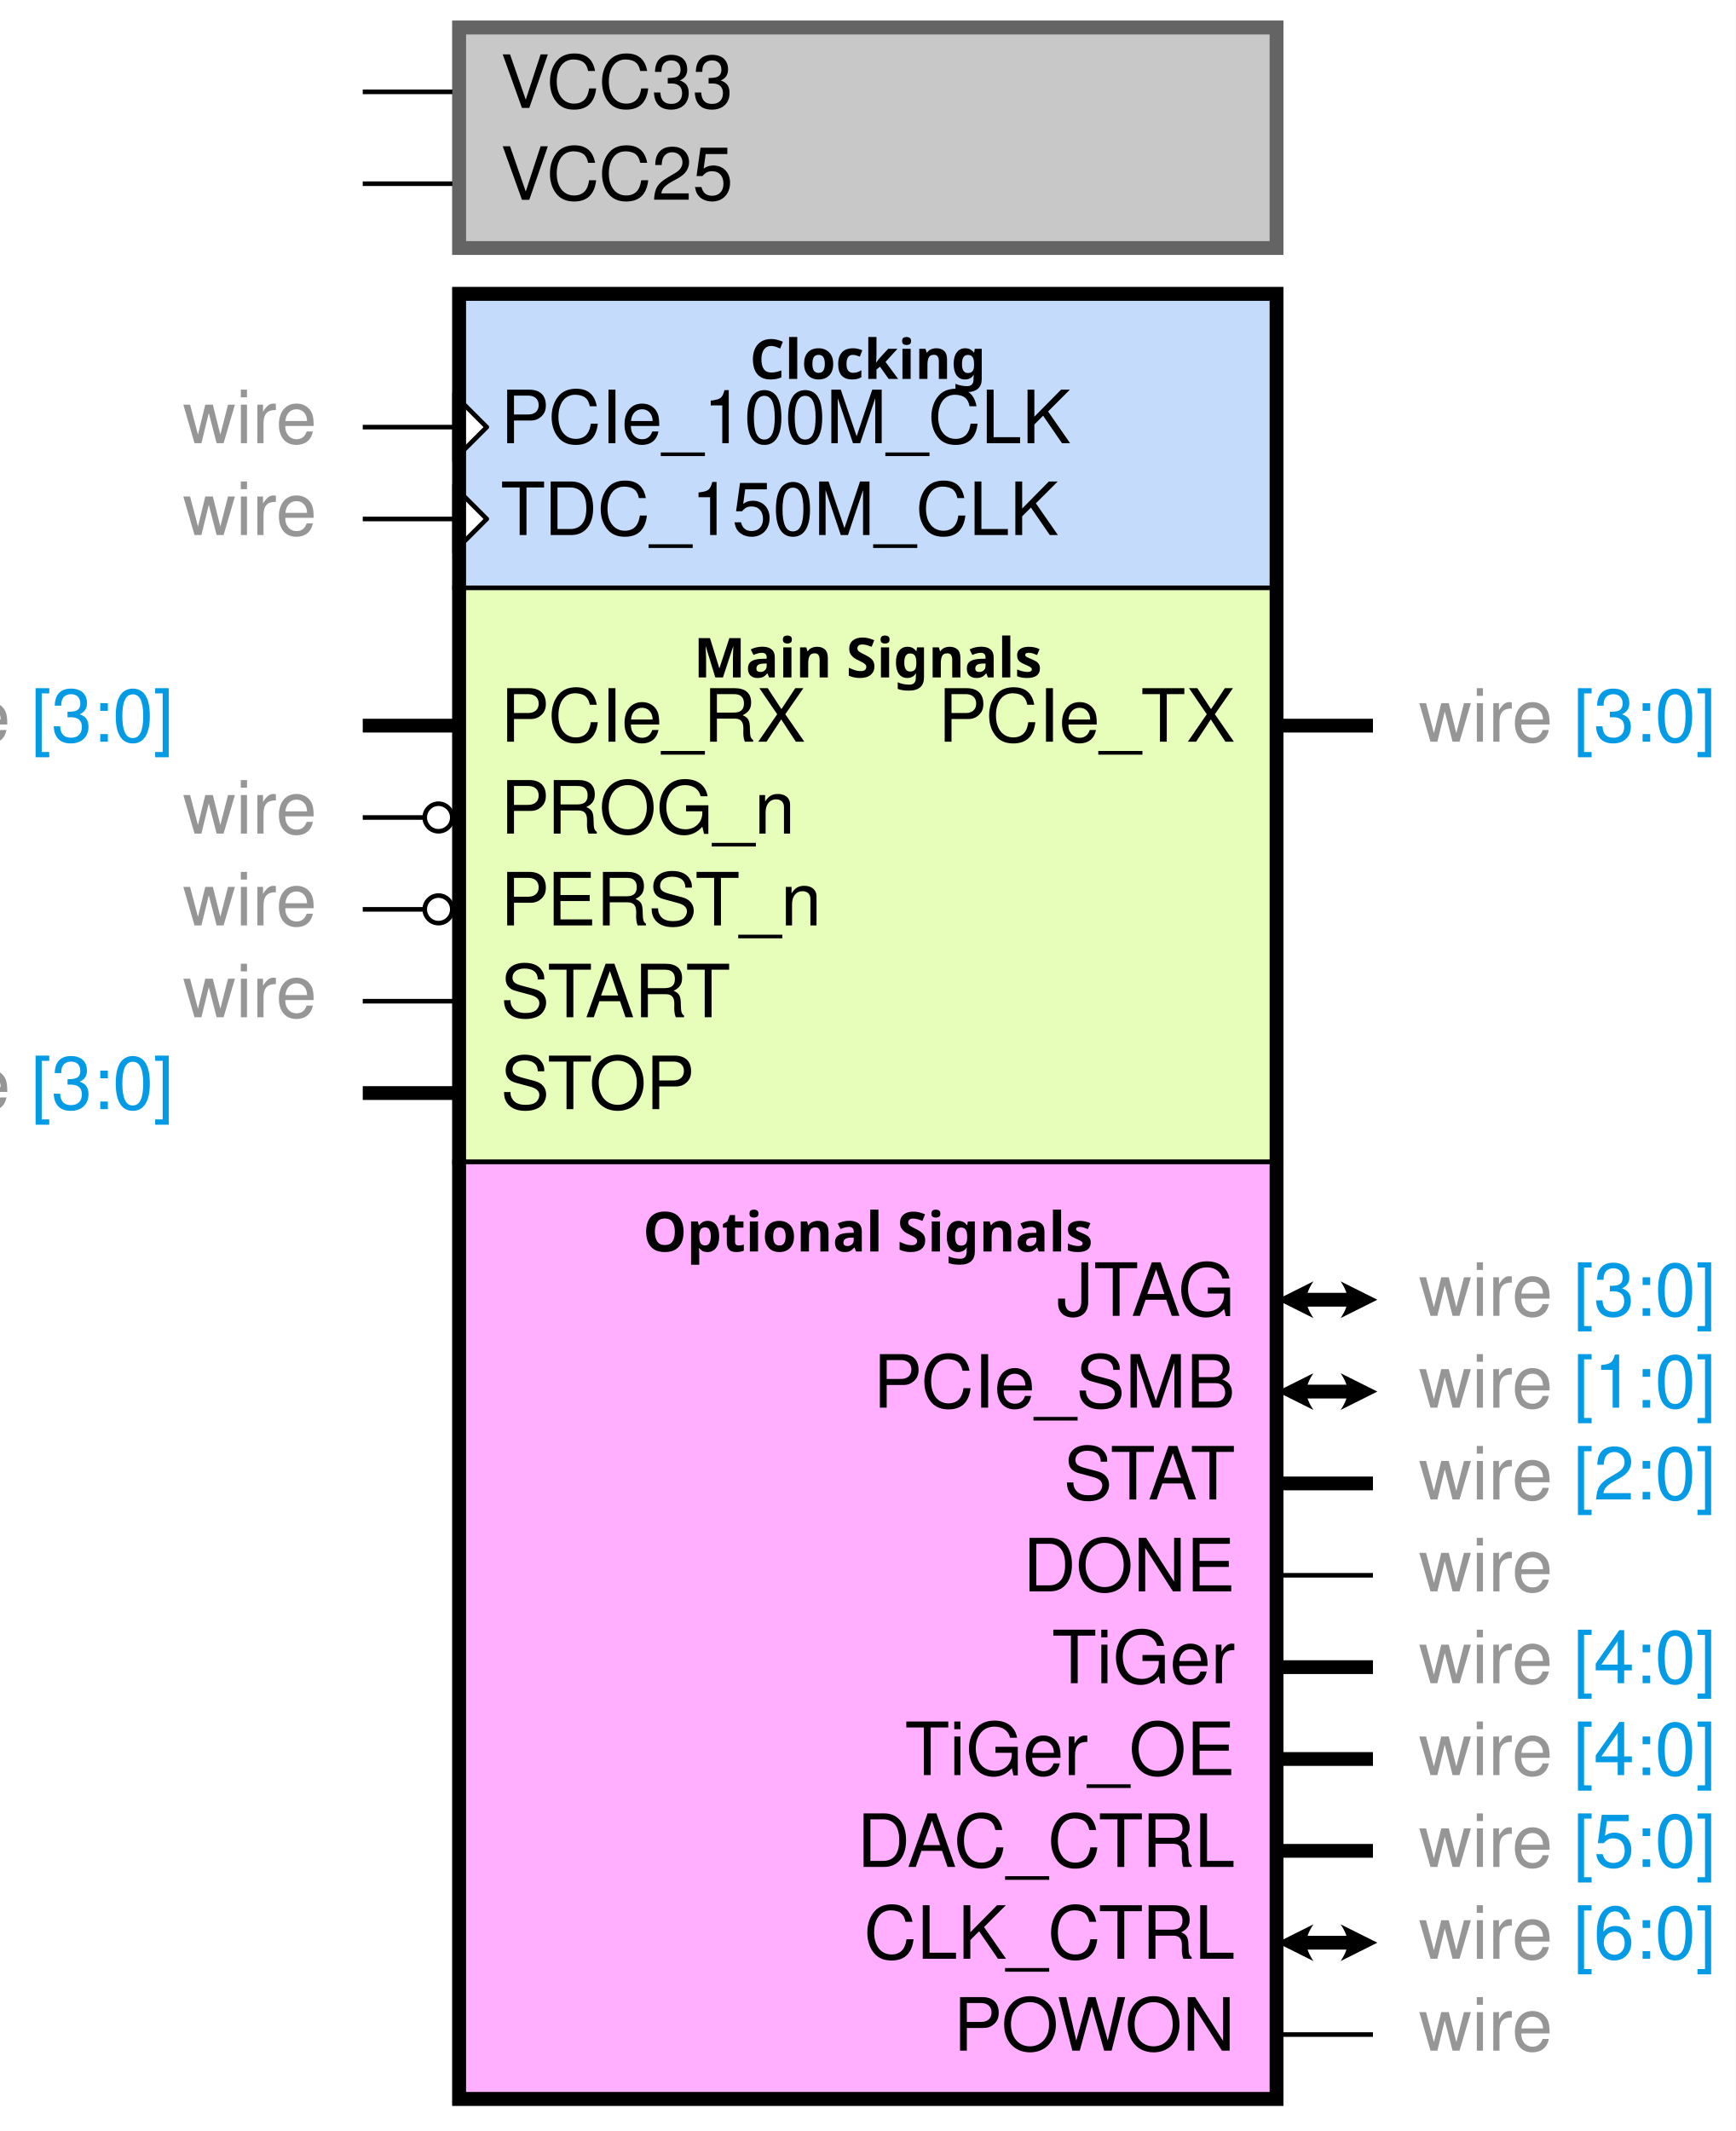
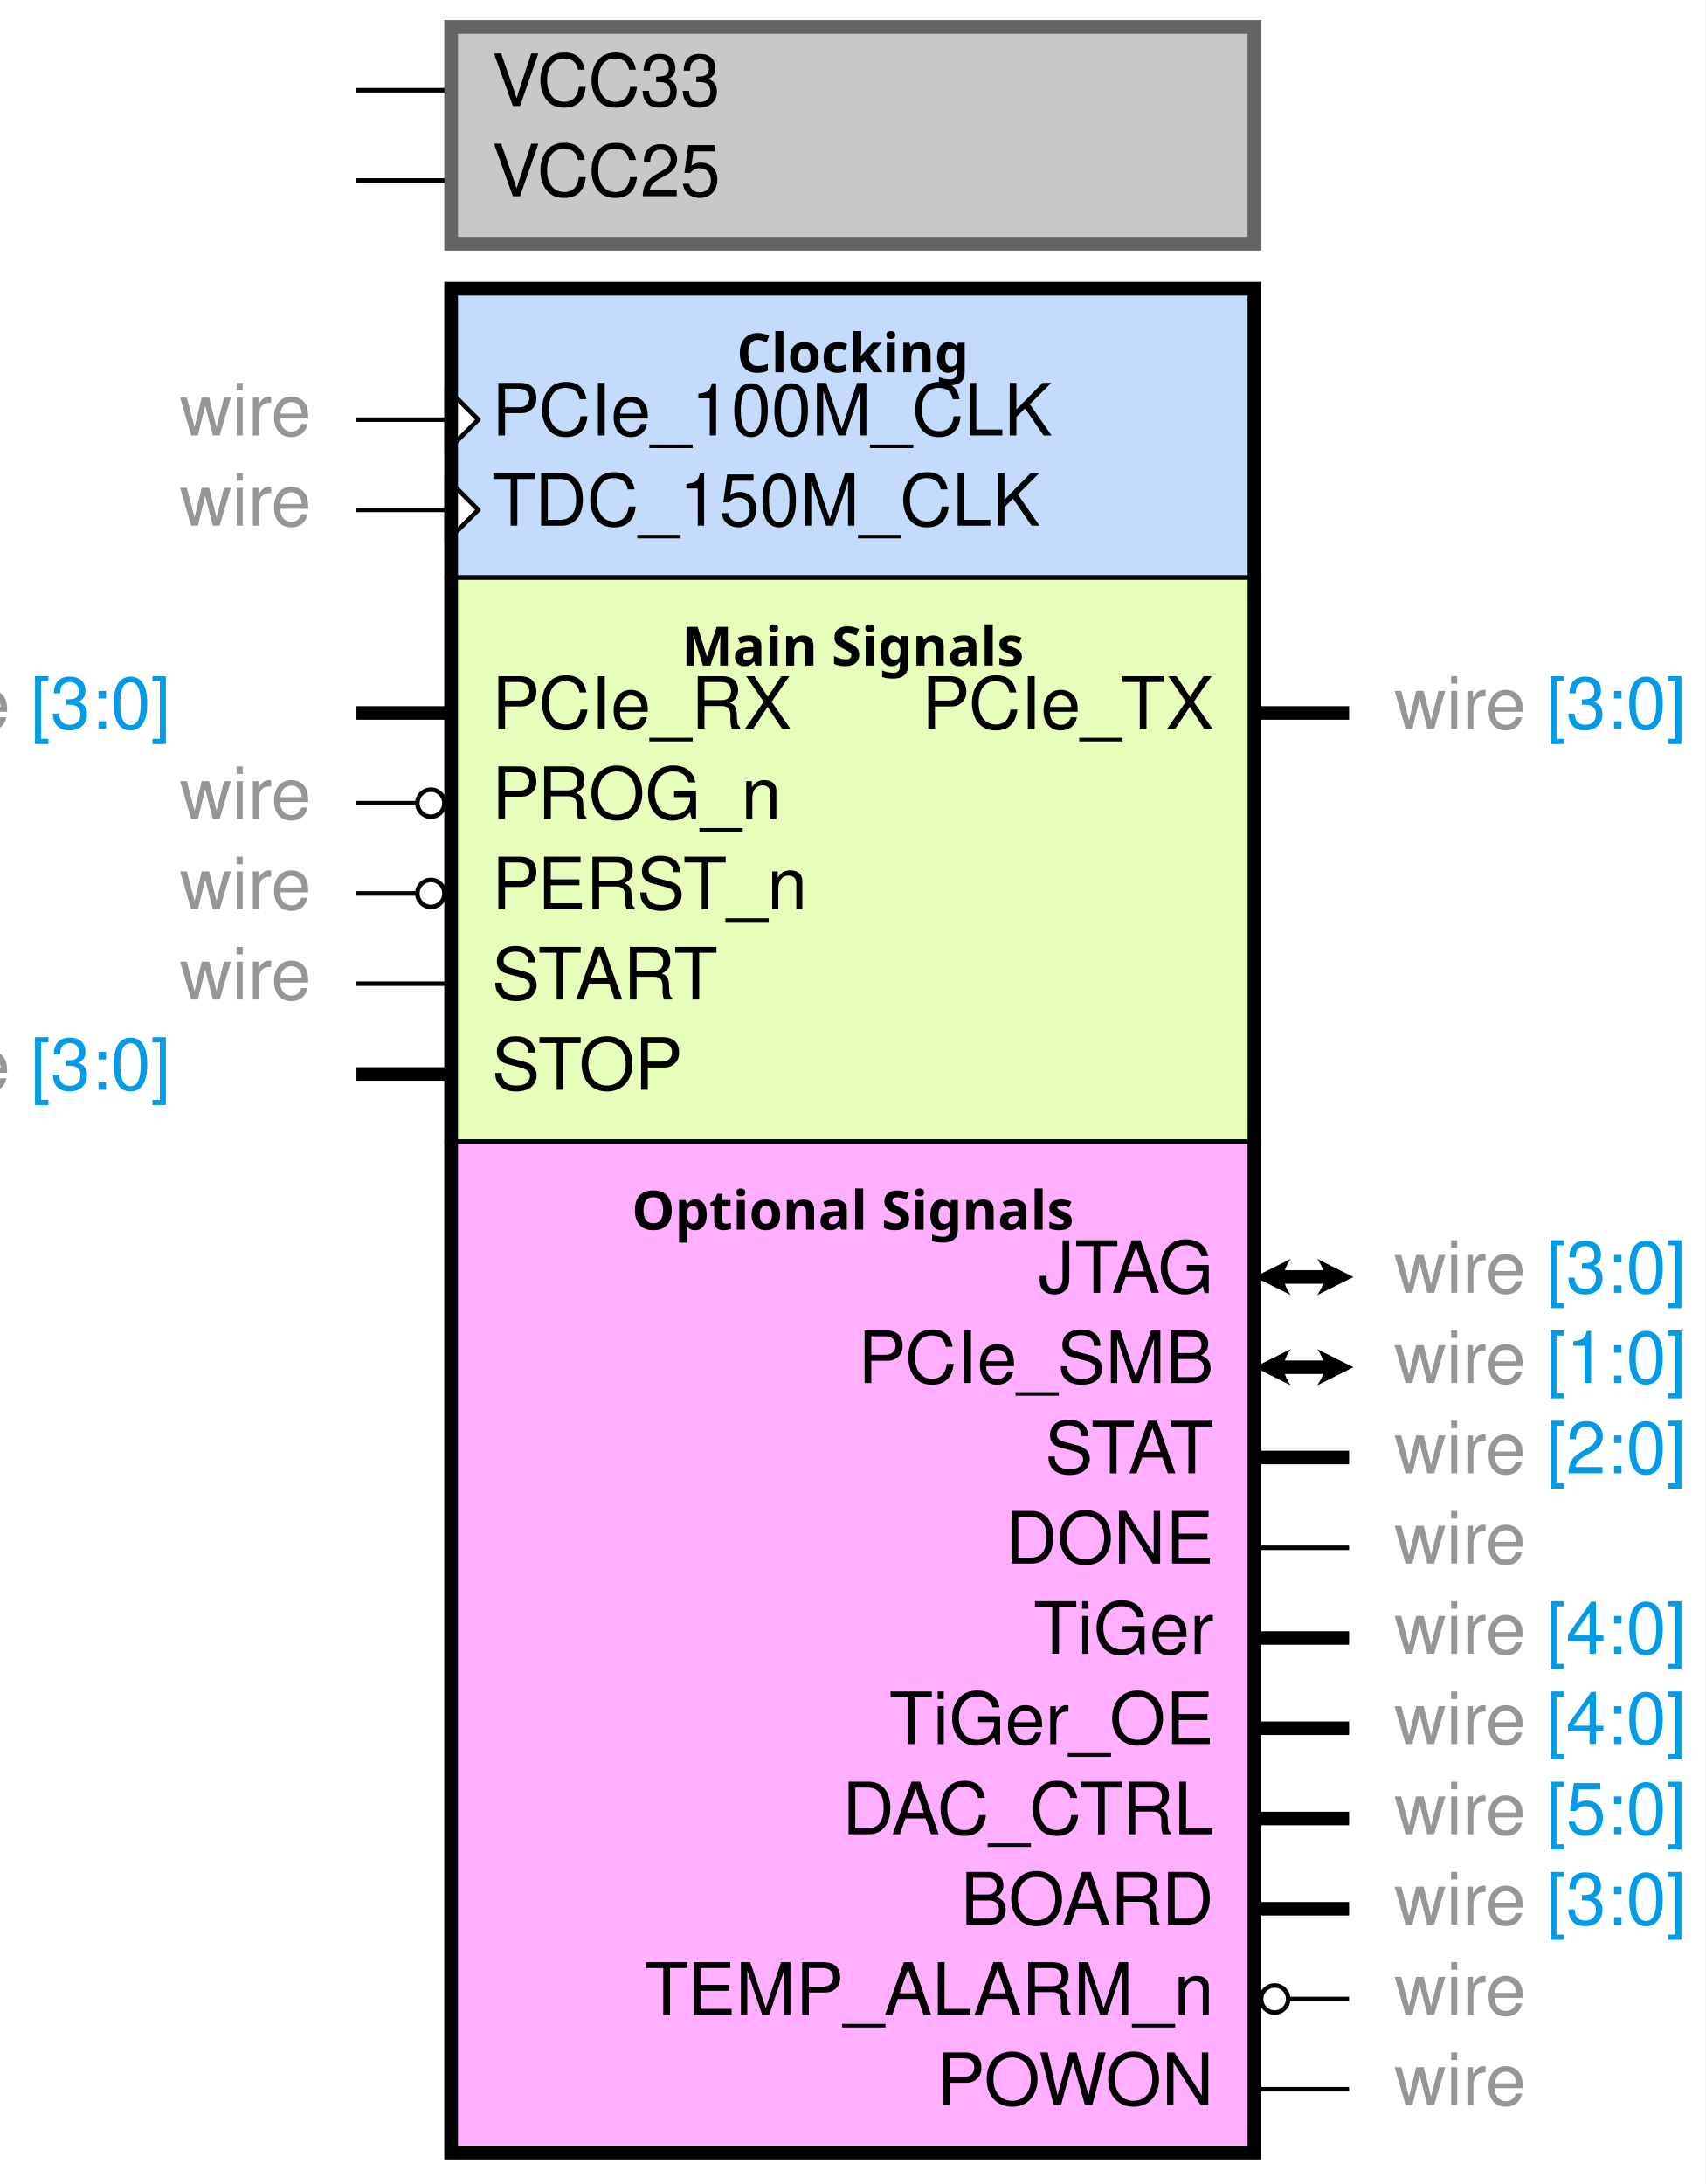
- <svg xmlns="http://www.w3.org/2000/svg" xml:space="preserve" width="378" height="464" viewBox="-99 -20 378.0 464.0" version="1.1">
+ <svg xmlns="http://www.w3.org/2000/svg" xml:space="preserve" width="378" height="484" viewBox="-99 -20 378.0 484.0" version="1.1">
  <style type="text/css">

.fnt1 {fill:#000000;
    font-family:Helvetica; font-size:12pt; font-weight:normal; font-style:normal;}
.fnt2 {fill:#000000;
    font-family:Verdana; font-size:9pt; font-weight:bold; font-style:normal;}
.label {fill:#000;
  text-anchor:middle;
  font-size:16pt; font-weight:bold; font-family:Sans;}
.link {fill: #0D47A1;}
.link:hover {fill: #0D47A1; text-decoration:underline;}
.link:visited {fill: #4A148C;}

</style>
  <defs>
-     <marker id="arrow_back" markerWidth="8.0" markerHeight="8.0" viewBox="0 0 8.0 8.0" refX="4.8" refY="4.0" orient="auto" markerUnits="userSpaceOnUse">
-       <g transform="translate(8.0,4.0)">
-         <path d="M 0 -4 C -2 -1, -2 1, 0 4 L -8 0 z" stroke="none" fill="#000000" />
+     <marker id="arrow_fwd" markerWidth="8.0" markerHeight="8.0" viewBox="0 0 8.0 8.0" refX="3.2" refY="4.0" orient="auto" markerUnits="userSpaceOnUse">
+       <g transform="translate(-0.0,4.0)">
+         <path d="M 0 -4 C 2 -1, 2 1, 0 4 L 8 0 z" stroke="none" fill="#000000" />
      </g>
    </marker>
    <marker id="clock" markerWidth="8.0" markerHeight="15.0" viewBox="0 0 8.0 15.0" refX="0.5" refY="7.5" orient="auto" markerUnits="userSpaceOnUse">
      <g transform="translate(0.5,7.5)">
        <path d="M 0 -7 L 0 7 L 7 0 z" stroke="#000000" fill="#FFFFFF" stroke-width="1" />
      </g>
    </marker>
-     <marker id="arrow_fwd" markerWidth="8.0" markerHeight="8.0" viewBox="0 0 8.0 8.0" refX="3.2" refY="4.0" orient="auto" markerUnits="userSpaceOnUse">
-       <g transform="translate(-0.0,4.0)">
-         <path d="M 0 -4 C 2 -1, 2 1, 0 4 L 8 0 z" stroke="none" fill="#000000" />
-       </g>
-     </marker>
    <marker id="bubble" markerWidth="7.0" markerHeight="7.0" viewBox="0 0 7.0 7.0" refX="3.5" refY="3.5" orient="auto" markerUnits="userSpaceOnUse">
      <g transform="translate(3.5,3.5)">
        <ellipse cx="0.0" cy="0.0" rx="3.0" ry="3.0" stroke="#000000" fill="#FFFFFF" stroke-width="1" />
+       </g>
+     </marker>
+     <marker id="arrow_back" markerWidth="8.0" markerHeight="8.0" viewBox="0 0 8.0 8.0" refX="4.8" refY="4.0" orient="auto" markerUnits="userSpaceOnUse">
+       <g transform="translate(8.0,4.0)">
+         <path d="M 0 -4 C -2 -1, -2 1, 0 4 L -8 0 z" stroke="none" fill="#000000" />
      </g>
    </marker>
  </defs>
  <rect x="-99" y="-20" width="100%" height="100%" fill="white" />
  <g transform="translate(0,0)">
    <rect x="0" y="-15.0" width="180" height="50.0" stroke="#646464" fill="#C8C8C8" stroke-width="1" />
    <g transform="translate(0,0)">
      <line x1="-20" y1="0" x2="0" y2="0" stroke="#000000" fill="none" stroke-width="1" />
      <text class="fnt1" x="10" y="0" text-anchor="normal" dy="3.5">VCC33</text>
    </g>
    <g transform="translate(0,20)">
      <line x1="-20" y1="0" x2="0" y2="0" stroke="#000000" fill="none" stroke-width="1" />
      <text class="fnt1" x="10" y="0" text-anchor="normal" dy="3.5">VCC25</text>
    </g>
  </g>
  <rect x="1.0" y="-14.0" width="178.0" height="48.0" stroke="#646464" fill="none" stroke-width="3" />
  <g transform="translate(0,58.0)">
    <rect x="0" y="-15.0" width="180" height="65.0" stroke="#000000" fill="#C5DBFB" stroke-width="1" />
    <text class="fnt2" x="90.0" y="0" text-anchor="middle" dy="4.5">Clocking</text>
    <g transform="translate(0,15)">
      <line x1="-20" y1="0" x2="0" y2="0" stroke="#000000" fill="none" stroke-width="1" marker-end="url(#clock)" />
      <text class="fnt1" x="10" y="0" text-anchor="normal" dy="3.5">PCIe_100M_CLK</text>
      <text class="fnt1" x="-30" y="0" text-anchor="end" dy="3.5" style="fill:#969696">wire</text>
    </g>
    <g transform="translate(0,35)">
      <line x1="-20" y1="0" x2="0" y2="0" stroke="#000000" fill="none" stroke-width="1" marker-end="url(#clock)" />
      <text class="fnt1" x="10" y="0" text-anchor="normal" dy="3.5">TDC_150M_CLK</text>
      <text class="fnt1" x="-30" y="0" text-anchor="end" dy="3.5" style="fill:#969696">wire</text>
    </g>
  </g>
  <g transform="translate(0,123.0)">
    <rect x="0" y="-15.0" width="180" height="125.0" stroke="#000000" fill="#E7FDBA" stroke-width="1" />
    <text class="fnt2" x="90.0" y="0" text-anchor="middle" dy="4.5">Main Signals</text>
    <g transform="translate(0,15)">
      <line x1="-20" y1="0" x2="0" y2="0" stroke="#000000" fill="none" stroke-width="3" />
      <text class="fnt1" x="10" y="0" text-anchor="normal" dy="3.5">PCIe_RX</text>
      <text class="fnt1" x="-30" y="0" text-anchor="end" dy="3.5" style="fill:#969696">wire <tspan fill="#039BE5">[3:0]</tspan>
      </text>
    </g>
    <g transform="translate(0,35)">
      <line x1="-20" y1="0" x2="-3.5" y2="0.0" stroke="#000000" fill="none" stroke-width="1" marker-end="url(#bubble)" />
      <text class="fnt1" x="10" y="0" text-anchor="normal" dy="3.5">PROG_n</text>
      <text class="fnt1" x="-30" y="0" text-anchor="end" dy="3.5" style="fill:#969696">wire</text>
    </g>
    <g transform="translate(0,55)">
      <line x1="-20" y1="0" x2="-3.5" y2="0.0" stroke="#000000" fill="none" stroke-width="1" marker-end="url(#bubble)" />
      <text class="fnt1" x="10" y="0" text-anchor="normal" dy="3.5">PERST_n</text>
      <text class="fnt1" x="-30" y="0" text-anchor="end" dy="3.5" style="fill:#969696">wire</text>
    </g>
    <g transform="translate(0,75)">
      <line x1="-20" y1="0" x2="0" y2="0" stroke="#000000" fill="none" stroke-width="1" />
      <text class="fnt1" x="10" y="0" text-anchor="normal" dy="3.5">START</text>
      <text class="fnt1" x="-30" y="0" text-anchor="end" dy="3.5" style="fill:#969696">wire</text>
    </g>
    <g transform="translate(0,95)">
      <line x1="-20" y1="0" x2="0" y2="0" stroke="#000000" fill="none" stroke-width="3" />
      <text class="fnt1" x="10" y="0" text-anchor="normal" dy="3.5">STOP</text>
      <text class="fnt1" x="-30" y="0" text-anchor="end" dy="3.5" style="fill:#969696">wire <tspan fill="#039BE5">[3:0]</tspan>
      </text>
    </g>
    <g transform="translate(180,15)">
      <line x1="20" y1="0" x2="0" y2="0" stroke="#000000" fill="none" stroke-width="3" />
      <text class="fnt1" x="-10" y="0" text-anchor="end" dy="3.5">PCIe_TX</text>
      <text class="fnt1" x="30" y="0" text-anchor="normal" dy="3.5" style="fill:#969696">wire <tspan fill="#039BE5">[3:0]</tspan>
      </text>
    </g>
  </g>
  <g transform="translate(0,248.0)">
-     <rect x="0" y="-15.0" width="180" height="205.0" stroke="#000000" fill="#FFAFFD" stroke-width="1" />
+     <rect x="0" y="-15.0" width="180" height="225.0" stroke="#000000" fill="#FFAFFD" stroke-width="1" />
    <text class="fnt2" x="90.0" y="0" text-anchor="middle" dy="4.5">Optional Signals</text>
    <g transform="translate(180,15)">
      <line x1="16.16" y1="4.702643708725836e-16" x2="3.84" y2="-4.702643708725836e-16" stroke="#000000" fill="none" stroke-width="3" marker-start="url(#arrow_back)" marker-end="url(#arrow_fwd)" />
      <text class="fnt1" x="-10" y="0" text-anchor="end" dy="3.5">JTAG</text>
      <text class="fnt1" x="30" y="0" text-anchor="normal" dy="3.5" style="fill:#969696">wire <tspan fill="#039BE5">[3:0]</tspan>
      </text>
    </g>
    <g transform="translate(180,35)">
      <line x1="16.16" y1="4.702643708725836e-16" x2="3.84" y2="-4.702643708725836e-16" stroke="#000000" fill="none" stroke-width="3" marker-start="url(#arrow_back)" marker-end="url(#arrow_fwd)" />
      <text class="fnt1" x="-10" y="0" text-anchor="end" dy="3.5">PCIe_SMB</text>
      <text class="fnt1" x="30" y="0" text-anchor="normal" dy="3.5" style="fill:#969696">wire <tspan fill="#039BE5">[1:0]</tspan>
      </text>
    </g>
    <g transform="translate(180,55)">
      <line x1="20" y1="0" x2="0" y2="0" stroke="#000000" fill="none" stroke-width="3" />
      <text class="fnt1" x="-10" y="0" text-anchor="end" dy="3.5">STAT</text>
      <text class="fnt1" x="30" y="0" text-anchor="normal" dy="3.5" style="fill:#969696">wire <tspan fill="#039BE5">[2:0]</tspan>
      </text>
    </g>
    <g transform="translate(180,75)">
      <line x1="20" y1="0" x2="0" y2="0" stroke="#000000" fill="none" stroke-width="1" />
      <text class="fnt1" x="-10" y="0" text-anchor="end" dy="3.5">DONE</text>
      <text class="fnt1" x="30" y="0" text-anchor="normal" dy="3.5" style="fill:#969696">wire</text>
    </g>
    <g transform="translate(180,95)">
      <line x1="20" y1="0" x2="0" y2="0" stroke="#000000" fill="none" stroke-width="3" />
      <text class="fnt1" x="-10" y="0" text-anchor="end" dy="3.5">TiGer</text>
      <text class="fnt1" x="30" y="0" text-anchor="normal" dy="3.5" style="fill:#969696">wire <tspan fill="#039BE5">[4:0]</tspan>
      </text>
    </g>
    <g transform="translate(180,115)">
      <line x1="20" y1="0" x2="0" y2="0" stroke="#000000" fill="none" stroke-width="3" />
      <text class="fnt1" x="-10" y="0" text-anchor="end" dy="3.5">TiGer_OE</text>
      <text class="fnt1" x="30" y="0" text-anchor="normal" dy="3.5" style="fill:#969696">wire <tspan fill="#039BE5">[4:0]</tspan>
      </text>
    </g>
    <g transform="translate(180,135)">
      <line x1="20" y1="0" x2="0" y2="0" stroke="#000000" fill="none" stroke-width="3" />
      <text class="fnt1" x="-10" y="0" text-anchor="end" dy="3.5">DAC_CTRL</text>
      <text class="fnt1" x="30" y="0" text-anchor="normal" dy="3.5" style="fill:#969696">wire <tspan fill="#039BE5">[5:0]</tspan>
      </text>
    </g>
    <g transform="translate(180,155)">
-       <line x1="16.16" y1="4.702643708725836e-16" x2="3.84" y2="-4.702643708725836e-16" stroke="#000000" fill="none" stroke-width="3" marker-start="url(#arrow_back)" marker-end="url(#arrow_fwd)" />
-       <text class="fnt1" x="-10" y="0" text-anchor="end" dy="3.5">CLK_CTRL</text>
-       <text class="fnt1" x="30" y="0" text-anchor="normal" dy="3.5" style="fill:#969696">wire <tspan fill="#039BE5">[6:0]</tspan>
+       <line x1="20" y1="0" x2="0" y2="0" stroke="#000000" fill="none" stroke-width="3" />
+       <text class="fnt1" x="-10" y="0" text-anchor="end" dy="3.5">BOARD</text>
+       <text class="fnt1" x="30" y="0" text-anchor="normal" dy="3.5" style="fill:#969696">wire <tspan fill="#039BE5">[3:0]</tspan>
      </text>
    </g>
    <g transform="translate(180,175)">
+       <line x1="20" y1="0" x2="3.5" y2="-4.286263797015736e-16" stroke="#000000" fill="none" stroke-width="1" marker-end="url(#bubble)" />
+       <text class="fnt1" x="-10" y="0" text-anchor="end" dy="3.5">TEMP_ALARM_n</text>
+       <text class="fnt1" x="30" y="0" text-anchor="normal" dy="3.5" style="fill:#969696">wire</text>
+     </g>
+     <g transform="translate(180,195)">
      <line x1="20" y1="0" x2="0" y2="0" stroke="#000000" fill="none" stroke-width="1" />
      <text class="fnt1" x="-10" y="0" text-anchor="end" dy="3.5">POWON</text>
      <text class="fnt1" x="30" y="0" text-anchor="normal" dy="3.5" style="fill:#969696">wire</text>
    </g>
  </g>
-   <rect x="1.0" y="44.0" width="178.0" height="393.0" stroke="#000000" fill="none" stroke-width="3" />
+   <rect x="1.0" y="44.0" width="178.0" height="413.0" stroke="#000000" fill="none" stroke-width="3" />
</svg>
